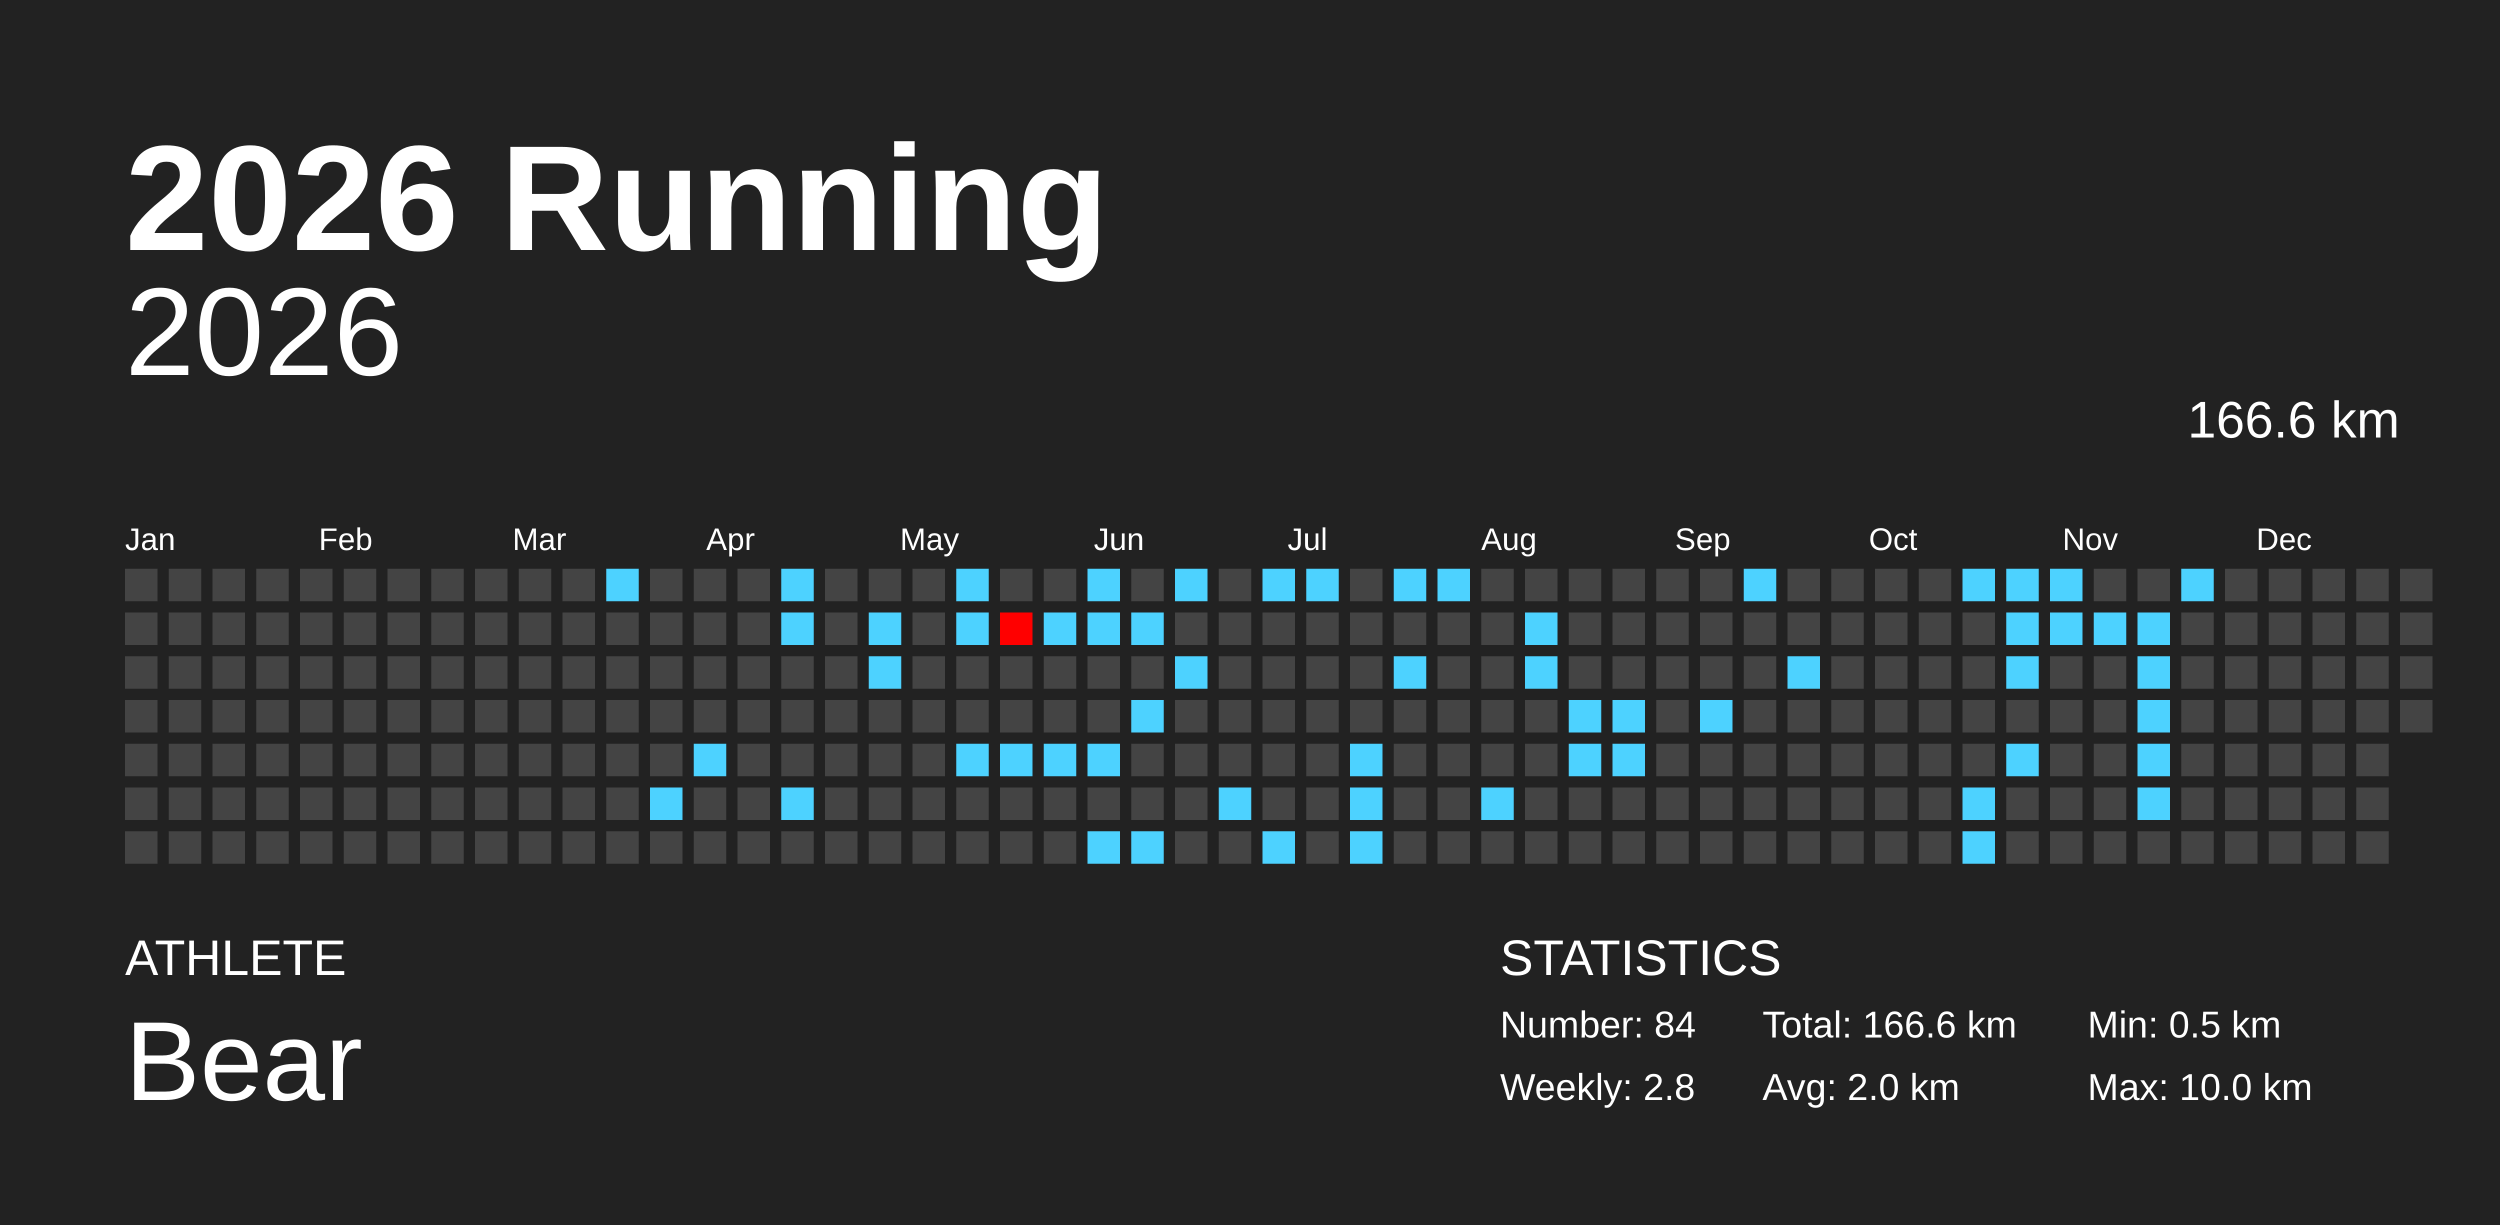
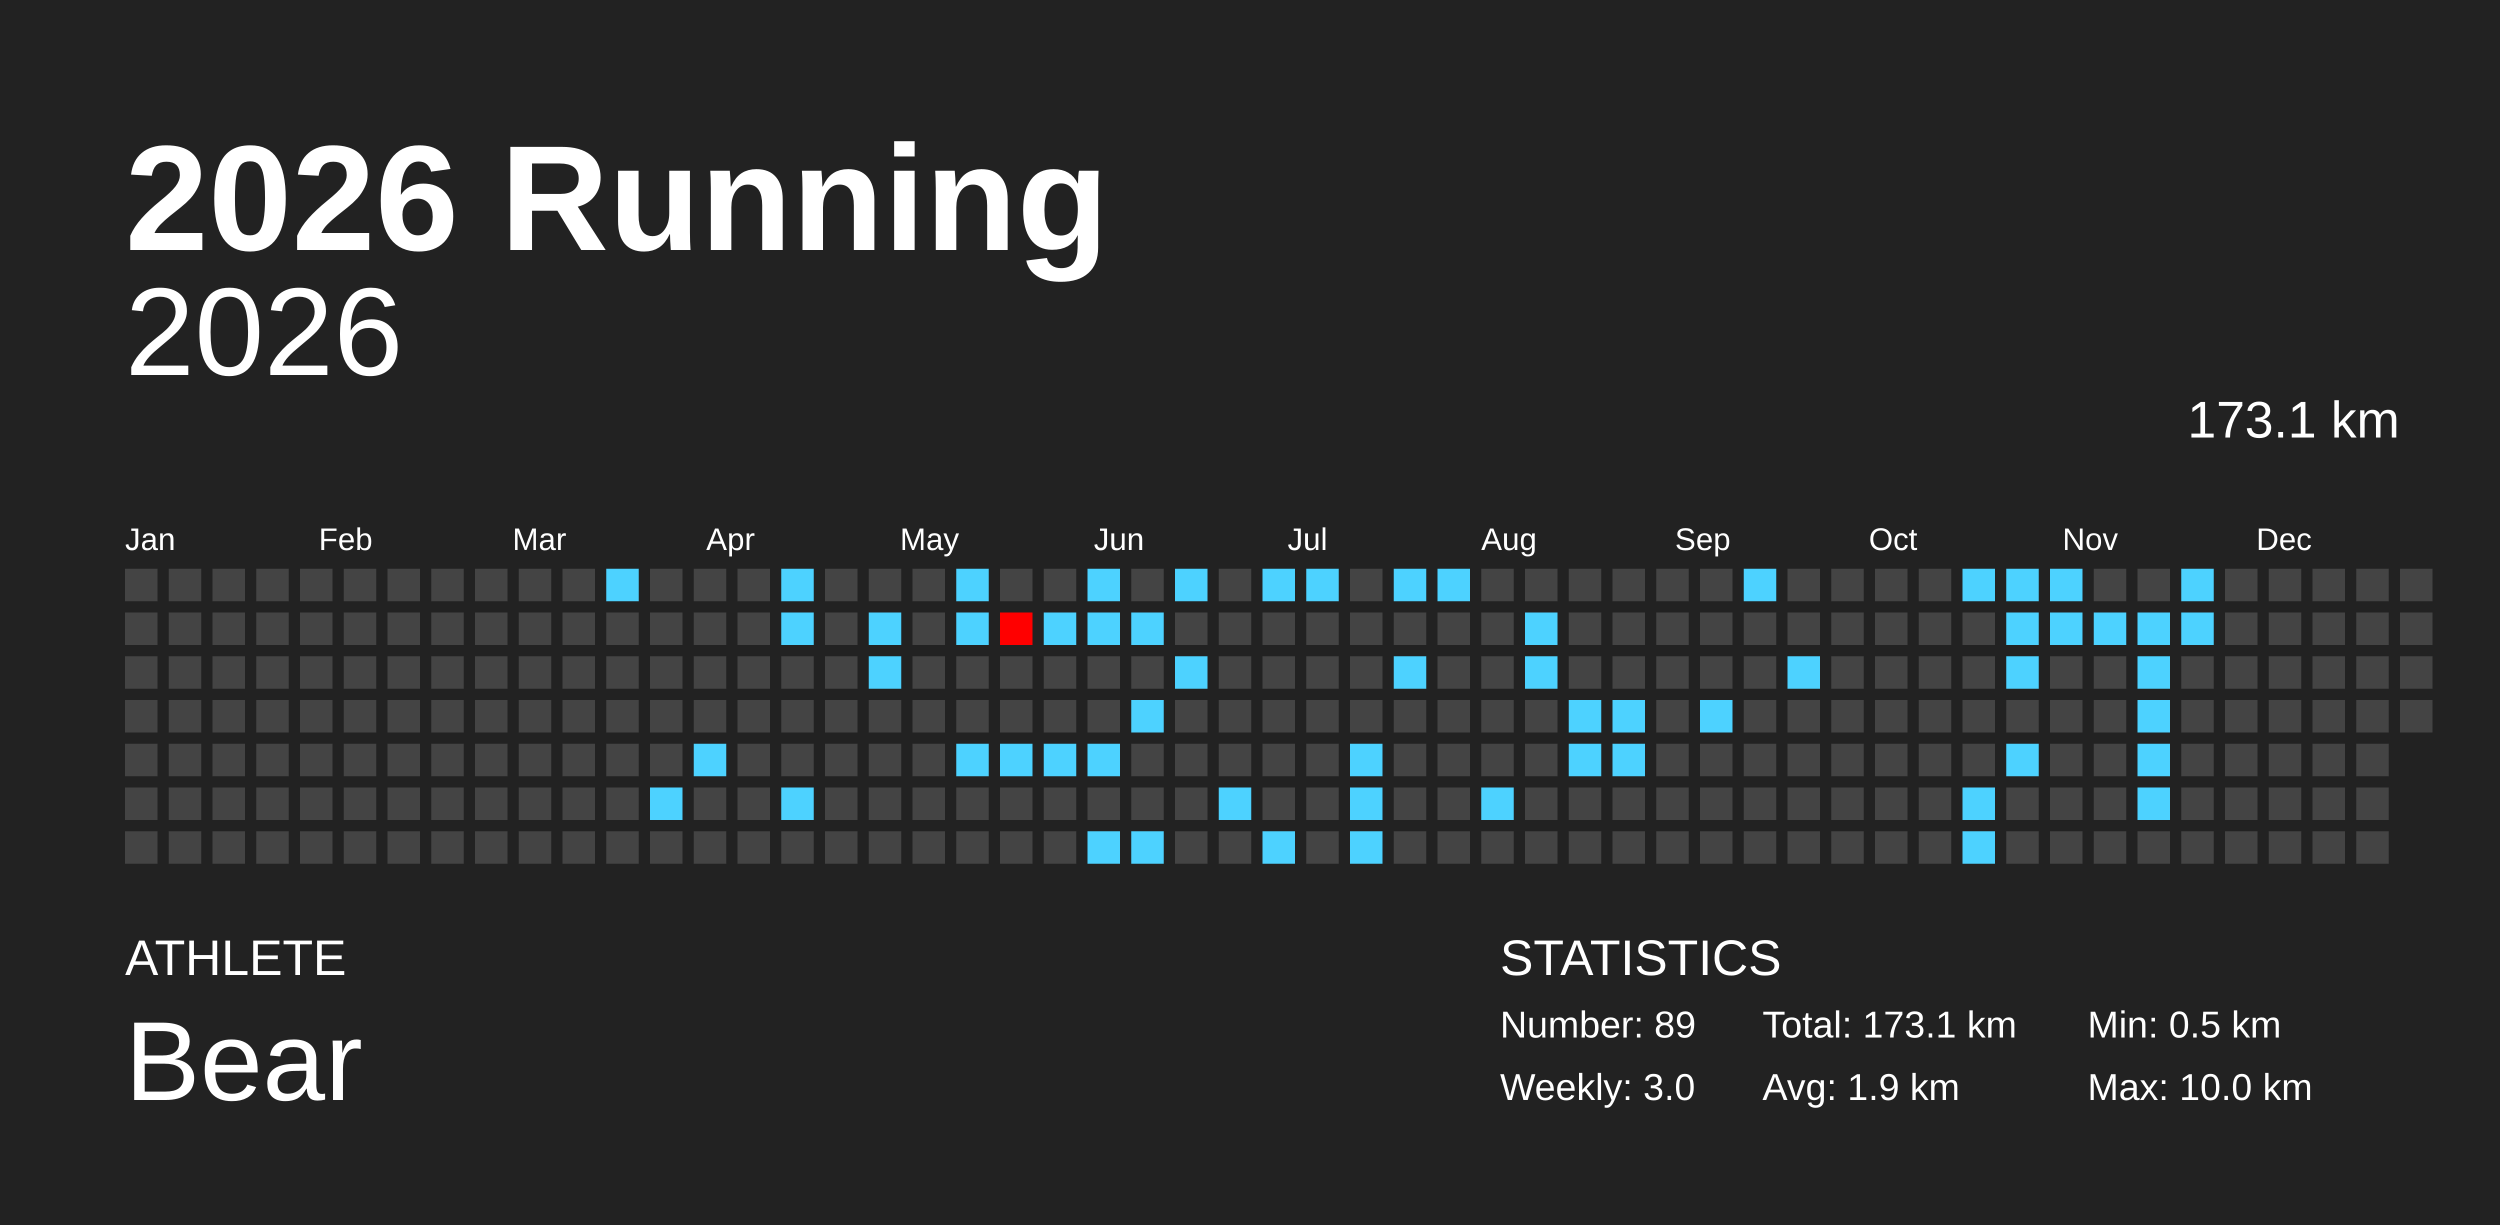
<svg xmlns="http://www.w3.org/2000/svg" baseProfile="full" height="98mm" version="1.1" viewBox="0,0,200,98" width="200mm">
  <defs />
  <rect fill="#222222" height="98" width="200" x="0" y="0" />
  <text fill="#FFFFFF" style="font-size:12px; font-family:Arial; font-weight:bold;" x="10" y="20">2026 Running</text>
  <text fill="#FFFFFF" style="font-size:4px; font-family:Arial" x="10" y="78">ATHLETE</text>
  <text fill="#FFFFFF" style="font-size:9px; font-family:Arial" x="10" y="88">Bear</text>
  <text fill="#FFFFFF" style="font-size:4px; font-family:Arial" x="120" y="78">STATISTICS</text>
-   <text fill="#FFFFFF" style="font-size:3px; font-family:Arial" x="120" y="83">Number: 84</text>
-   <text fill="#FFFFFF" style="font-size:3px; font-family:Arial" x="120" y="88">Weekly: 2.8</text>
-   <text fill="#FFFFFF" style="font-size:3px; font-family:Arial" x="141" y="83">Total: 166.6 km</text>
-   <text fill="#FFFFFF" style="font-size:3px; font-family:Arial" x="141" y="88">Avg: 2.0 km</text>
+   <text fill="#FFFFFF" style="font-size:3px; font-family:Arial" x="120" y="83">Number: 89</text>
+   <text fill="#FFFFFF" style="font-size:3px; font-family:Arial" x="120" y="88">Weekly: 3.0</text>
+   <text fill="#FFFFFF" style="font-size:3px; font-family:Arial" x="141" y="83">Total: 173.1 km</text>
+   <text fill="#FFFFFF" style="font-size:3px; font-family:Arial" x="141" y="88">Avg: 1.9 km</text>
  <text fill="#FFFFFF" style="font-size:3px; font-family:Arial" x="167" y="83">Min: 0.5 km</text>
  <text fill="#FFFFFF" style="font-size:3px; font-family:Arial" x="167" y="88">Max: 10.0 km</text>
  <text alignment-baseline="hanging" fill="#FFFFFF" style="font-size:10.0px; font-family:Arial;" x="10" y="30">2026</text>
-   <text alignment-baseline="hanging" fill="#FFFFFF" style="font-size:4.125px; font-family:Arial;" x="175" y="35">166.6 km</text>
+   <text alignment-baseline="hanging" fill="#FFFFFF" style="font-size:4.125px; font-family:Arial;" x="175" y="35">173.1 km</text>
  <text fill="#FFFFFF" style="font-size:2.5px; font-family:Arial" x="10.0" y="44">Jan</text>
  <text fill="#FFFFFF" style="font-size:2.5px; font-family:Arial" x="25.5" y="44">Feb</text>
  <text fill="#FFFFFF" style="font-size:2.5px; font-family:Arial" x="41.0" y="44">Mar</text>
  <text fill="#FFFFFF" style="font-size:2.5px; font-family:Arial" x="56.5" y="44">Apr</text>
  <text fill="#FFFFFF" style="font-size:2.5px; font-family:Arial" x="72.0" y="44">May</text>
  <text fill="#FFFFFF" style="font-size:2.5px; font-family:Arial" x="87.5" y="44">Jun</text>
  <text fill="#FFFFFF" style="font-size:2.5px; font-family:Arial" x="103.0" y="44">Jul</text>
  <text fill="#FFFFFF" style="font-size:2.5px; font-family:Arial" x="118.5" y="44">Aug</text>
  <text fill="#FFFFFF" style="font-size:2.5px; font-family:Arial" x="134.0" y="44">Sep</text>
  <text fill="#FFFFFF" style="font-size:2.5px; font-family:Arial" x="149.5" y="44">Oct</text>
  <text fill="#FFFFFF" style="font-size:2.5px; font-family:Arial" x="165.0" y="44">Nov</text>
  <text fill="#FFFFFF" style="font-size:2.5px; font-family:Arial" x="180.5" y="44">Dec</text>
  <rect fill="#444444" height="2.6" width="2.6" x="10.0" y="45.5" />
  <rect fill="#444444" height="2.6" width="2.6" x="10.0" y="49.0" />
  <rect fill="#444444" height="2.6" width="2.6" x="10.0" y="52.5" />
  <rect fill="#444444" height="2.6" width="2.6" x="10.0" y="56.0" />
  <rect fill="#444444" height="2.6" width="2.6" x="10.0" y="59.5" />
  <rect fill="#444444" height="2.6" width="2.6" x="10.0" y="63.0" />
  <rect fill="#444444" height="2.6" width="2.6" x="10.0" y="66.5" />
  <rect fill="#444444" height="2.6" width="2.6" x="13.5" y="45.5" />
  <rect fill="#444444" height="2.6" width="2.6" x="13.5" y="49.0" />
  <rect fill="#444444" height="2.6" width="2.6" x="13.5" y="52.5" />
  <rect fill="#444444" height="2.6" width="2.6" x="13.5" y="56.0" />
  <rect fill="#444444" height="2.6" width="2.6" x="13.5" y="59.5" />
  <rect fill="#444444" height="2.6" width="2.6" x="13.5" y="63.0" />
  <rect fill="#444444" height="2.6" width="2.6" x="13.5" y="66.5" />
  <rect fill="#444444" height="2.6" width="2.6" x="17.0" y="45.5" />
  <rect fill="#444444" height="2.6" width="2.6" x="17.0" y="49.0" />
  <rect fill="#444444" height="2.6" width="2.6" x="17.0" y="52.5" />
  <rect fill="#444444" height="2.6" width="2.6" x="17.0" y="56.0" />
  <rect fill="#444444" height="2.6" width="2.6" x="17.0" y="59.5" />
  <rect fill="#444444" height="2.6" width="2.6" x="17.0" y="63.0" />
  <rect fill="#444444" height="2.6" width="2.6" x="17.0" y="66.5" />
  <rect fill="#444444" height="2.6" width="2.6" x="20.5" y="45.5" />
  <rect fill="#444444" height="2.6" width="2.6" x="20.5" y="49.0" />
  <rect fill="#444444" height="2.6" width="2.6" x="20.5" y="52.5" />
  <rect fill="#444444" height="2.6" width="2.6" x="20.5" y="56.0" />
  <rect fill="#444444" height="2.6" width="2.6" x="20.5" y="59.5" />
  <rect fill="#444444" height="2.6" width="2.6" x="20.5" y="63.0" />
  <rect fill="#444444" height="2.6" width="2.6" x="20.5" y="66.5" />
  <rect fill="#444444" height="2.6" width="2.6" x="24.0" y="45.5" />
  <rect fill="#444444" height="2.6" width="2.6" x="24.0" y="49.0" />
  <rect fill="#444444" height="2.6" width="2.6" x="24.0" y="52.5" />
  <rect fill="#444444" height="2.6" width="2.6" x="24.0" y="56.0" />
  <rect fill="#444444" height="2.6" width="2.6" x="24.0" y="59.5" />
  <rect fill="#444444" height="2.6" width="2.6" x="24.0" y="63.0" />
  <rect fill="#444444" height="2.6" width="2.6" x="24.0" y="66.5" />
  <rect fill="#444444" height="2.6" width="2.6" x="27.5" y="45.5" />
  <rect fill="#444444" height="2.6" width="2.6" x="27.5" y="49.0" />
  <rect fill="#444444" height="2.6" width="2.6" x="27.5" y="52.5" />
  <rect fill="#444444" height="2.6" width="2.6" x="27.5" y="56.0" />
  <rect fill="#444444" height="2.6" width="2.6" x="27.5" y="59.5" />
  <rect fill="#444444" height="2.6" width="2.6" x="27.5" y="63.0" />
  <rect fill="#444444" height="2.6" width="2.6" x="27.5" y="66.5" />
  <rect fill="#444444" height="2.6" width="2.6" x="31.0" y="45.5" />
  <rect fill="#444444" height="2.6" width="2.6" x="31.0" y="49.0" />
  <rect fill="#444444" height="2.6" width="2.6" x="31.0" y="52.5" />
  <rect fill="#444444" height="2.6" width="2.6" x="31.0" y="56.0" />
  <rect fill="#444444" height="2.6" width="2.6" x="31.0" y="59.5" />
  <rect fill="#444444" height="2.6" width="2.6" x="31.0" y="63.0" />
  <rect fill="#444444" height="2.6" width="2.6" x="31.0" y="66.5" />
  <rect fill="#444444" height="2.6" width="2.6" x="34.5" y="45.5" />
  <rect fill="#444444" height="2.6" width="2.6" x="34.5" y="49.0" />
  <rect fill="#444444" height="2.6" width="2.6" x="34.5" y="52.5" />
  <rect fill="#444444" height="2.6" width="2.6" x="34.5" y="56.0" />
  <rect fill="#444444" height="2.6" width="2.6" x="34.5" y="59.5" />
  <rect fill="#444444" height="2.6" width="2.6" x="34.5" y="63.0" />
  <rect fill="#444444" height="2.6" width="2.6" x="34.5" y="66.5" />
  <rect fill="#444444" height="2.6" width="2.6" x="38.0" y="45.5" />
  <rect fill="#444444" height="2.6" width="2.6" x="38.0" y="49.0" />
  <rect fill="#444444" height="2.6" width="2.6" x="38.0" y="52.5" />
  <rect fill="#444444" height="2.6" width="2.6" x="38.0" y="56.0" />
  <rect fill="#444444" height="2.6" width="2.6" x="38.0" y="59.5" />
  <rect fill="#444444" height="2.6" width="2.6" x="38.0" y="63.0" />
  <rect fill="#444444" height="2.6" width="2.6" x="38.0" y="66.5" />
  <rect fill="#444444" height="2.6" width="2.6" x="41.5" y="45.5" />
  <rect fill="#444444" height="2.6" width="2.6" x="41.5" y="49.0" />
  <rect fill="#444444" height="2.6" width="2.6" x="41.5" y="52.5" />
  <rect fill="#444444" height="2.6" width="2.6" x="41.5" y="56.0" />
  <rect fill="#444444" height="2.6" width="2.6" x="41.5" y="59.5" />
  <rect fill="#444444" height="2.6" width="2.6" x="41.5" y="63.0" />
  <rect fill="#444444" height="2.6" width="2.6" x="41.5" y="66.5" />
  <rect fill="#444444" height="2.6" width="2.6" x="45.0" y="45.5" />
  <rect fill="#444444" height="2.6" width="2.6" x="45.0" y="49.0" />
  <rect fill="#444444" height="2.6" width="2.6" x="45.0" y="52.5" />
  <rect fill="#444444" height="2.6" width="2.6" x="45.0" y="56.0" />
  <rect fill="#444444" height="2.6" width="2.6" x="45.0" y="59.5" />
  <rect fill="#444444" height="2.6" width="2.6" x="45.0" y="63.0" />
  <rect fill="#444444" height="2.6" width="2.6" x="45.0" y="66.5" />
  <rect fill="#4dd2ff" height="2.6" width="2.6" x="48.5" y="45.5" />
  <rect fill="#444444" height="2.6" width="2.6" x="48.5" y="49.0" />
  <rect fill="#444444" height="2.6" width="2.6" x="48.5" y="52.5" />
  <rect fill="#444444" height="2.6" width="2.6" x="48.5" y="56.0" />
  <rect fill="#444444" height="2.6" width="2.6" x="48.5" y="59.5" />
  <rect fill="#444444" height="2.6" width="2.6" x="48.5" y="63.0" />
  <rect fill="#444444" height="2.6" width="2.6" x="48.5" y="66.5" />
  <rect fill="#444444" height="2.6" width="2.6" x="52.0" y="45.5" />
  <rect fill="#444444" height="2.6" width="2.6" x="52.0" y="49.0" />
  <rect fill="#444444" height="2.6" width="2.6" x="52.0" y="52.5" />
  <rect fill="#444444" height="2.6" width="2.6" x="52.0" y="56.0" />
  <rect fill="#444444" height="2.6" width="2.6" x="52.0" y="59.5" />
  <rect fill="#4dd2ff" height="2.6" width="2.6" x="52.0" y="63.0" />
  <rect fill="#444444" height="2.6" width="2.6" x="52.0" y="66.5" />
  <rect fill="#444444" height="2.6" width="2.6" x="55.5" y="45.5" />
  <rect fill="#444444" height="2.6" width="2.6" x="55.5" y="49.0" />
  <rect fill="#444444" height="2.6" width="2.6" x="55.5" y="52.5" />
  <rect fill="#444444" height="2.6" width="2.6" x="55.5" y="56.0" />
  <rect fill="#4dd2ff" height="2.6" width="2.6" x="55.5" y="59.5" />
  <rect fill="#444444" height="2.6" width="2.6" x="55.5" y="63.0" />
  <rect fill="#444444" height="2.6" width="2.6" x="55.5" y="66.5" />
  <rect fill="#444444" height="2.6" width="2.6" x="59.0" y="45.5" />
  <rect fill="#444444" height="2.6" width="2.6" x="59.0" y="49.0" />
  <rect fill="#444444" height="2.6" width="2.6" x="59.0" y="52.5" />
  <rect fill="#444444" height="2.6" width="2.6" x="59.0" y="56.0" />
  <rect fill="#444444" height="2.6" width="2.6" x="59.0" y="59.5" />
  <rect fill="#444444" height="2.6" width="2.6" x="59.0" y="63.0" />
  <rect fill="#444444" height="2.6" width="2.6" x="59.0" y="66.5" />
  <rect fill="#4dd2ff" height="2.6" width="2.6" x="62.5" y="45.5" />
  <rect fill="#4dd2ff" height="2.6" width="2.6" x="62.5" y="49.0" />
  <rect fill="#444444" height="2.6" width="2.6" x="62.5" y="52.5" />
  <rect fill="#444444" height="2.6" width="2.6" x="62.5" y="56.0" />
  <rect fill="#444444" height="2.6" width="2.6" x="62.5" y="59.5" />
  <rect fill="#4dd2ff" height="2.6" width="2.6" x="62.5" y="63.0" />
  <rect fill="#444444" height="2.6" width="2.6" x="62.5" y="66.5" />
  <rect fill="#444444" height="2.6" width="2.6" x="66.0" y="45.5" />
  <rect fill="#444444" height="2.6" width="2.6" x="66.0" y="49.0" />
  <rect fill="#444444" height="2.6" width="2.6" x="66.0" y="52.5" />
  <rect fill="#444444" height="2.6" width="2.6" x="66.0" y="56.0" />
  <rect fill="#444444" height="2.6" width="2.6" x="66.0" y="59.5" />
  <rect fill="#444444" height="2.6" width="2.6" x="66.0" y="63.0" />
  <rect fill="#444444" height="2.6" width="2.6" x="66.0" y="66.5" />
  <rect fill="#444444" height="2.6" width="2.6" x="69.5" y="45.5" />
  <rect fill="#4dd2ff" height="2.6" width="2.6" x="69.5" y="49.0" />
  <rect fill="#4dd2ff" height="2.6" width="2.6" x="69.5" y="52.5" />
  <rect fill="#444444" height="2.6" width="2.6" x="69.5" y="56.0" />
  <rect fill="#444444" height="2.6" width="2.6" x="69.5" y="59.5" />
  <rect fill="#444444" height="2.6" width="2.6" x="69.5" y="63.0" />
  <rect fill="#444444" height="2.6" width="2.6" x="69.5" y="66.5" />
  <rect fill="#444444" height="2.6" width="2.6" x="73.0" y="45.5" />
  <rect fill="#444444" height="2.6" width="2.6" x="73.0" y="49.0" />
  <rect fill="#444444" height="2.6" width="2.6" x="73.0" y="52.5" />
  <rect fill="#444444" height="2.6" width="2.6" x="73.0" y="56.0" />
  <rect fill="#444444" height="2.6" width="2.6" x="73.0" y="59.5" />
  <rect fill="#444444" height="2.6" width="2.6" x="73.0" y="63.0" />
  <rect fill="#444444" height="2.6" width="2.6" x="73.0" y="66.5" />
  <rect fill="#4dd2ff" height="2.6" width="2.6" x="76.5" y="45.5" />
  <rect fill="#4dd2ff" height="2.6" width="2.6" x="76.5" y="49.0" />
  <rect fill="#444444" height="2.6" width="2.6" x="76.5" y="52.5" />
  <rect fill="#444444" height="2.6" width="2.6" x="76.5" y="56.0" />
  <rect fill="#4dd2ff" height="2.6" width="2.6" x="76.5" y="59.5" />
  <rect fill="#444444" height="2.6" width="2.6" x="76.5" y="63.0" />
  <rect fill="#444444" height="2.6" width="2.6" x="76.5" y="66.5" />
  <rect fill="#444444" height="2.6" width="2.6" x="80.0" y="45.5" />
  <rect fill="#ff0000" height="2.6" width="2.6" x="80.0" y="49.0" />
  <rect fill="#444444" height="2.6" width="2.6" x="80.0" y="52.5" />
  <rect fill="#444444" height="2.6" width="2.6" x="80.0" y="56.0" />
  <rect fill="#4dd2ff" height="2.6" width="2.6" x="80.0" y="59.5" />
  <rect fill="#444444" height="2.6" width="2.6" x="80.0" y="63.0" />
  <rect fill="#444444" height="2.6" width="2.6" x="80.0" y="66.5" />
  <rect fill="#444444" height="2.6" width="2.6" x="83.5" y="45.5" />
  <rect fill="#4dd2ff" height="2.6" width="2.6" x="83.5" y="49.0" />
  <rect fill="#444444" height="2.6" width="2.6" x="83.5" y="52.5" />
  <rect fill="#444444" height="2.6" width="2.6" x="83.5" y="56.0" />
  <rect fill="#4dd2ff" height="2.6" width="2.6" x="83.5" y="59.5" />
  <rect fill="#444444" height="2.6" width="2.6" x="83.5" y="63.0" />
  <rect fill="#444444" height="2.6" width="2.6" x="83.5" y="66.5" />
  <rect fill="#4dd2ff" height="2.6" width="2.6" x="87.0" y="45.5" />
  <rect fill="#4dd2ff" height="2.6" width="2.6" x="87.0" y="49.0" />
  <rect fill="#444444" height="2.6" width="2.6" x="87.0" y="52.5" />
  <rect fill="#444444" height="2.6" width="2.6" x="87.0" y="56.0" />
  <rect fill="#4dd2ff" height="2.6" width="2.6" x="87.0" y="59.5" />
  <rect fill="#444444" height="2.6" width="2.6" x="87.0" y="63.0" />
  <rect fill="#4dd2ff" height="2.6" width="2.6" x="87.0" y="66.5" />
  <rect fill="#444444" height="2.6" width="2.6" x="90.5" y="45.5" />
  <rect fill="#4dd2ff" height="2.6" width="2.6" x="90.5" y="49.0" />
  <rect fill="#444444" height="2.6" width="2.6" x="90.5" y="52.5" />
  <rect fill="#4dd2ff" height="2.6" width="2.6" x="90.5" y="56.0" />
  <rect fill="#444444" height="2.6" width="2.6" x="90.5" y="59.5" />
  <rect fill="#444444" height="2.6" width="2.6" x="90.5" y="63.0" />
  <rect fill="#4dd2ff" height="2.6" width="2.6" x="90.5" y="66.5" />
  <rect fill="#4dd2ff" height="2.6" width="2.6" x="94.0" y="45.5" />
  <rect fill="#444444" height="2.6" width="2.6" x="94.0" y="49.0" />
  <rect fill="#4dd2ff" height="2.6" width="2.6" x="94.0" y="52.5" />
  <rect fill="#444444" height="2.6" width="2.6" x="94.0" y="56.0" />
  <rect fill="#444444" height="2.6" width="2.6" x="94.0" y="59.5" />
  <rect fill="#444444" height="2.6" width="2.6" x="94.0" y="63.0" />
  <rect fill="#444444" height="2.6" width="2.6" x="94.0" y="66.5" />
  <rect fill="#444444" height="2.6" width="2.6" x="97.5" y="45.5" />
  <rect fill="#444444" height="2.6" width="2.6" x="97.5" y="49.0" />
  <rect fill="#444444" height="2.6" width="2.6" x="97.5" y="52.5" />
  <rect fill="#444444" height="2.6" width="2.6" x="97.5" y="56.0" />
  <rect fill="#444444" height="2.6" width="2.6" x="97.5" y="59.5" />
  <rect fill="#4dd2ff" height="2.6" width="2.6" x="97.5" y="63.0" />
  <rect fill="#444444" height="2.6" width="2.6" x="97.5" y="66.5" />
  <rect fill="#4dd2ff" height="2.6" width="2.6" x="101.0" y="45.5" />
  <rect fill="#444444" height="2.6" width="2.6" x="101.0" y="49.0" />
  <rect fill="#444444" height="2.6" width="2.6" x="101.0" y="52.5" />
  <rect fill="#444444" height="2.6" width="2.6" x="101.0" y="56.0" />
  <rect fill="#444444" height="2.6" width="2.6" x="101.0" y="59.5" />
  <rect fill="#444444" height="2.6" width="2.6" x="101.0" y="63.0" />
  <rect fill="#4dd2ff" height="2.6" width="2.6" x="101.0" y="66.5" />
  <rect fill="#4dd2ff" height="2.6" width="2.6" x="104.5" y="45.5" />
  <rect fill="#444444" height="2.6" width="2.6" x="104.5" y="49.0" />
  <rect fill="#444444" height="2.6" width="2.6" x="104.5" y="52.5" />
  <rect fill="#444444" height="2.6" width="2.6" x="104.5" y="56.0" />
  <rect fill="#444444" height="2.6" width="2.6" x="104.5" y="59.5" />
  <rect fill="#444444" height="2.6" width="2.6" x="104.5" y="63.0" />
  <rect fill="#444444" height="2.6" width="2.6" x="104.5" y="66.5" />
  <rect fill="#444444" height="2.6" width="2.6" x="108.0" y="45.5" />
  <rect fill="#444444" height="2.6" width="2.6" x="108.0" y="49.0" />
  <rect fill="#444444" height="2.6" width="2.6" x="108.0" y="52.5" />
  <rect fill="#444444" height="2.6" width="2.6" x="108.0" y="56.0" />
  <rect fill="#4dd2ff" height="2.6" width="2.6" x="108.0" y="59.5" />
  <rect fill="#4dd2ff" height="2.6" width="2.6" x="108.0" y="63.0" />
  <rect fill="#4dd2ff" height="2.6" width="2.6" x="108.0" y="66.5" />
  <rect fill="#4dd2ff" height="2.6" width="2.6" x="111.5" y="45.5" />
  <rect fill="#444444" height="2.6" width="2.6" x="111.5" y="49.0" />
  <rect fill="#4dd2ff" height="2.6" width="2.6" x="111.5" y="52.5" />
  <rect fill="#444444" height="2.6" width="2.6" x="111.5" y="56.0" />
  <rect fill="#444444" height="2.6" width="2.6" x="111.5" y="59.5" />
  <rect fill="#444444" height="2.6" width="2.6" x="111.5" y="63.0" />
  <rect fill="#444444" height="2.6" width="2.6" x="111.5" y="66.5" />
  <rect fill="#4dd2ff" height="2.6" width="2.6" x="115.0" y="45.5" />
  <rect fill="#444444" height="2.6" width="2.6" x="115.0" y="49.0" />
  <rect fill="#444444" height="2.6" width="2.6" x="115.0" y="52.5" />
  <rect fill="#444444" height="2.6" width="2.6" x="115.0" y="56.0" />
  <rect fill="#444444" height="2.6" width="2.6" x="115.0" y="59.5" />
  <rect fill="#444444" height="2.6" width="2.6" x="115.0" y="63.0" />
  <rect fill="#444444" height="2.6" width="2.6" x="115.0" y="66.5" />
  <rect fill="#444444" height="2.6" width="2.6" x="118.5" y="45.5" />
  <rect fill="#444444" height="2.6" width="2.6" x="118.5" y="49.0" />
  <rect fill="#444444" height="2.6" width="2.6" x="118.5" y="52.5" />
  <rect fill="#444444" height="2.6" width="2.6" x="118.5" y="56.0" />
  <rect fill="#444444" height="2.6" width="2.6" x="118.5" y="59.5" />
  <rect fill="#4dd2ff" height="2.6" width="2.6" x="118.5" y="63.0" />
  <rect fill="#444444" height="2.6" width="2.6" x="118.5" y="66.5" />
  <rect fill="#444444" height="2.6" width="2.6" x="122.0" y="45.5" />
  <rect fill="#4dd2ff" height="2.6" width="2.6" x="122.0" y="49.0" />
  <rect fill="#4dd2ff" height="2.6" width="2.6" x="122.0" y="52.5" />
  <rect fill="#444444" height="2.6" width="2.6" x="122.0" y="56.0" />
  <rect fill="#444444" height="2.6" width="2.6" x="122.0" y="59.5" />
  <rect fill="#444444" height="2.6" width="2.6" x="122.0" y="63.0" />
  <rect fill="#444444" height="2.6" width="2.6" x="122.0" y="66.5" />
  <rect fill="#444444" height="2.6" width="2.6" x="125.5" y="45.5" />
  <rect fill="#444444" height="2.6" width="2.6" x="125.5" y="49.0" />
  <rect fill="#444444" height="2.6" width="2.6" x="125.5" y="52.5" />
  <rect fill="#4dd2ff" height="2.6" width="2.6" x="125.5" y="56.0" />
  <rect fill="#4dd2ff" height="2.6" width="2.6" x="125.5" y="59.5" />
  <rect fill="#444444" height="2.6" width="2.6" x="125.5" y="63.0" />
  <rect fill="#444444" height="2.6" width="2.6" x="125.5" y="66.5" />
  <rect fill="#444444" height="2.6" width="2.6" x="129.0" y="45.5" />
  <rect fill="#444444" height="2.6" width="2.6" x="129.0" y="49.0" />
  <rect fill="#444444" height="2.6" width="2.6" x="129.0" y="52.5" />
  <rect fill="#4dd2ff" height="2.6" width="2.6" x="129.0" y="56.0" />
  <rect fill="#4dd2ff" height="2.6" width="2.6" x="129.0" y="59.5" />
  <rect fill="#444444" height="2.6" width="2.6" x="129.0" y="63.0" />
  <rect fill="#444444" height="2.6" width="2.6" x="129.0" y="66.5" />
  <rect fill="#444444" height="2.6" width="2.6" x="132.5" y="45.5" />
  <rect fill="#444444" height="2.6" width="2.6" x="132.5" y="49.0" />
  <rect fill="#444444" height="2.6" width="2.6" x="132.5" y="52.5" />
  <rect fill="#444444" height="2.6" width="2.6" x="132.5" y="56.0" />
  <rect fill="#444444" height="2.6" width="2.6" x="132.5" y="59.5" />
  <rect fill="#444444" height="2.6" width="2.6" x="132.5" y="63.0" />
  <rect fill="#444444" height="2.6" width="2.6" x="132.5" y="66.5" />
  <rect fill="#444444" height="2.6" width="2.6" x="136.0" y="45.5" />
  <rect fill="#444444" height="2.6" width="2.6" x="136.0" y="49.0" />
  <rect fill="#444444" height="2.6" width="2.6" x="136.0" y="52.5" />
  <rect fill="#4dd2ff" height="2.6" width="2.6" x="136.0" y="56.0" />
  <rect fill="#444444" height="2.6" width="2.6" x="136.0" y="59.5" />
  <rect fill="#444444" height="2.6" width="2.6" x="136.0" y="63.0" />
  <rect fill="#444444" height="2.6" width="2.6" x="136.0" y="66.5" />
  <rect fill="#4dd2ff" height="2.6" width="2.6" x="139.5" y="45.5" />
  <rect fill="#444444" height="2.6" width="2.6" x="139.5" y="49.0" />
  <rect fill="#444444" height="2.6" width="2.6" x="139.5" y="52.5" />
  <rect fill="#444444" height="2.6" width="2.6" x="139.5" y="56.0" />
  <rect fill="#444444" height="2.6" width="2.6" x="139.5" y="59.5" />
  <rect fill="#444444" height="2.6" width="2.6" x="139.5" y="63.0" />
  <rect fill="#444444" height="2.6" width="2.6" x="139.5" y="66.5" />
  <rect fill="#444444" height="2.6" width="2.6" x="143.0" y="45.5" />
  <rect fill="#444444" height="2.6" width="2.6" x="143.0" y="49.0" />
  <rect fill="#4dd2ff" height="2.6" width="2.6" x="143.0" y="52.5" />
  <rect fill="#444444" height="2.6" width="2.6" x="143.0" y="56.0" />
  <rect fill="#444444" height="2.6" width="2.6" x="143.0" y="59.5" />
  <rect fill="#444444" height="2.6" width="2.6" x="143.0" y="63.0" />
  <rect fill="#444444" height="2.6" width="2.6" x="143.0" y="66.5" />
  <rect fill="#444444" height="2.6" width="2.6" x="146.5" y="45.5" />
  <rect fill="#444444" height="2.6" width="2.6" x="146.5" y="49.0" />
  <rect fill="#444444" height="2.6" width="2.6" x="146.5" y="52.5" />
  <rect fill="#444444" height="2.6" width="2.6" x="146.5" y="56.0" />
  <rect fill="#444444" height="2.6" width="2.6" x="146.5" y="59.5" />
  <rect fill="#444444" height="2.6" width="2.6" x="146.5" y="63.0" />
  <rect fill="#444444" height="2.6" width="2.6" x="146.5" y="66.5" />
  <rect fill="#444444" height="2.6" width="2.6" x="150.0" y="45.5" />
  <rect fill="#444444" height="2.6" width="2.6" x="150.0" y="49.0" />
  <rect fill="#444444" height="2.6" width="2.6" x="150.0" y="52.5" />
  <rect fill="#444444" height="2.6" width="2.6" x="150.0" y="56.0" />
  <rect fill="#444444" height="2.6" width="2.6" x="150.0" y="59.5" />
  <rect fill="#444444" height="2.6" width="2.6" x="150.0" y="63.0" />
  <rect fill="#444444" height="2.6" width="2.6" x="150.0" y="66.5" />
  <rect fill="#444444" height="2.6" width="2.6" x="153.5" y="45.5" />
  <rect fill="#444444" height="2.6" width="2.6" x="153.5" y="49.0" />
  <rect fill="#444444" height="2.6" width="2.6" x="153.5" y="52.5" />
  <rect fill="#444444" height="2.6" width="2.6" x="153.5" y="56.0" />
  <rect fill="#444444" height="2.6" width="2.6" x="153.5" y="59.5" />
  <rect fill="#444444" height="2.6" width="2.6" x="153.5" y="63.0" />
  <rect fill="#444444" height="2.6" width="2.6" x="153.5" y="66.5" />
  <rect fill="#4dd2ff" height="2.6" width="2.6" x="157.0" y="45.5" />
  <rect fill="#444444" height="2.6" width="2.6" x="157.0" y="49.0" />
  <rect fill="#444444" height="2.6" width="2.6" x="157.0" y="52.5" />
  <rect fill="#444444" height="2.6" width="2.6" x="157.0" y="56.0" />
  <rect fill="#444444" height="2.6" width="2.6" x="157.0" y="59.5" />
  <rect fill="#4dd2ff" height="2.6" width="2.6" x="157.0" y="63.0" />
  <rect fill="#4dd2ff" height="2.6" width="2.6" x="157.0" y="66.5" />
  <rect fill="#4dd2ff" height="2.6" width="2.6" x="160.5" y="45.5" />
  <rect fill="#4dd2ff" height="2.6" width="2.6" x="160.5" y="49.0" />
  <rect fill="#4dd2ff" height="2.6" width="2.6" x="160.5" y="52.5" />
  <rect fill="#444444" height="2.6" width="2.6" x="160.5" y="56.0" />
  <rect fill="#4dd2ff" height="2.6" width="2.6" x="160.5" y="59.5" />
  <rect fill="#444444" height="2.6" width="2.6" x="160.5" y="63.0" />
  <rect fill="#444444" height="2.6" width="2.6" x="160.5" y="66.5" />
  <rect fill="#4dd2ff" height="2.6" width="2.6" x="164.0" y="45.5" />
  <rect fill="#4dd2ff" height="2.6" width="2.6" x="164.0" y="49.0" />
  <rect fill="#444444" height="2.6" width="2.6" x="164.0" y="52.5" />
  <rect fill="#444444" height="2.6" width="2.6" x="164.0" y="56.0" />
  <rect fill="#444444" height="2.6" width="2.6" x="164.0" y="59.5" />
  <rect fill="#444444" height="2.6" width="2.6" x="164.0" y="63.0" />
  <rect fill="#444444" height="2.6" width="2.6" x="164.0" y="66.5" />
  <rect fill="#444444" height="2.6" width="2.6" x="167.5" y="45.5" />
  <rect fill="#4dd2ff" height="2.6" width="2.6" x="167.5" y="49.0" />
  <rect fill="#444444" height="2.6" width="2.6" x="167.5" y="52.5" />
  <rect fill="#444444" height="2.6" width="2.6" x="167.5" y="56.0" />
  <rect fill="#444444" height="2.6" width="2.6" x="167.5" y="59.5" />
  <rect fill="#444444" height="2.6" width="2.6" x="167.5" y="63.0" />
  <rect fill="#444444" height="2.6" width="2.6" x="167.5" y="66.5" />
  <rect fill="#444444" height="2.6" width="2.6" x="171.0" y="45.5" />
  <rect fill="#4dd2ff" height="2.6" width="2.6" x="171.0" y="49.0" />
  <rect fill="#4dd2ff" height="2.6" width="2.6" x="171.0" y="52.5" />
  <rect fill="#4dd2ff" height="2.6" width="2.6" x="171.0" y="56.0" />
  <rect fill="#4dd2ff" height="2.6" width="2.6" x="171.0" y="59.5" />
  <rect fill="#4dd2ff" height="2.6" width="2.6" x="171.0" y="63.0" />
  <rect fill="#444444" height="2.6" width="2.6" x="171.0" y="66.5" />
  <rect fill="#4dd2ff" height="2.6" width="2.6" x="174.5" y="45.5" />
-   <rect fill="#444444" height="2.6" width="2.6" x="174.5" y="49.0" />
+   <rect fill="#4dd2ff" height="2.6" width="2.6" x="174.5" y="49.0" />
  <rect fill="#444444" height="2.6" width="2.6" x="174.5" y="52.5" />
  <rect fill="#444444" height="2.6" width="2.6" x="174.5" y="56.0" />
  <rect fill="#444444" height="2.6" width="2.6" x="174.5" y="59.5" />
  <rect fill="#444444" height="2.6" width="2.6" x="174.5" y="63.0" />
  <rect fill="#444444" height="2.6" width="2.6" x="174.5" y="66.5" />
  <rect fill="#444444" height="2.6" width="2.6" x="178.0" y="45.5" />
  <rect fill="#444444" height="2.6" width="2.6" x="178.0" y="49.0" />
  <rect fill="#444444" height="2.6" width="2.6" x="178.0" y="52.5" />
  <rect fill="#444444" height="2.6" width="2.6" x="178.0" y="56.0" />
  <rect fill="#444444" height="2.6" width="2.6" x="178.0" y="59.5" />
  <rect fill="#444444" height="2.6" width="2.6" x="178.0" y="63.0" />
  <rect fill="#444444" height="2.6" width="2.6" x="178.0" y="66.5" />
  <rect fill="#444444" height="2.6" width="2.6" x="181.5" y="45.5" />
  <rect fill="#444444" height="2.6" width="2.6" x="181.5" y="49.0" />
  <rect fill="#444444" height="2.6" width="2.6" x="181.5" y="52.5" />
  <rect fill="#444444" height="2.6" width="2.6" x="181.5" y="56.0" />
  <rect fill="#444444" height="2.6" width="2.6" x="181.5" y="59.5" />
  <rect fill="#444444" height="2.6" width="2.6" x="181.5" y="63.0" />
  <rect fill="#444444" height="2.6" width="2.6" x="181.5" y="66.5" />
  <rect fill="#444444" height="2.6" width="2.6" x="185.0" y="45.5" />
  <rect fill="#444444" height="2.6" width="2.6" x="185.0" y="49.0" />
  <rect fill="#444444" height="2.6" width="2.6" x="185.0" y="52.5" />
  <rect fill="#444444" height="2.6" width="2.6" x="185.0" y="56.0" />
  <rect fill="#444444" height="2.6" width="2.6" x="185.0" y="59.5" />
  <rect fill="#444444" height="2.6" width="2.6" x="185.0" y="63.0" />
  <rect fill="#444444" height="2.6" width="2.6" x="185.0" y="66.5" />
  <rect fill="#444444" height="2.6" width="2.6" x="188.5" y="45.5" />
  <rect fill="#444444" height="2.6" width="2.6" x="188.5" y="49.0" />
  <rect fill="#444444" height="2.6" width="2.6" x="188.5" y="52.5" />
  <rect fill="#444444" height="2.6" width="2.6" x="188.5" y="56.0" />
  <rect fill="#444444" height="2.6" width="2.6" x="188.5" y="59.5" />
  <rect fill="#444444" height="2.6" width="2.6" x="188.5" y="63.0" />
  <rect fill="#444444" height="2.6" width="2.6" x="188.5" y="66.5" />
  <rect fill="#444444" height="2.6" width="2.6" x="192.0" y="45.5" />
  <rect fill="#444444" height="2.6" width="2.6" x="192.0" y="49.0" />
  <rect fill="#444444" height="2.6" width="2.6" x="192.0" y="52.5" />
  <rect fill="#444444" height="2.6" width="2.6" x="192.0" y="56.0" />
</svg>
